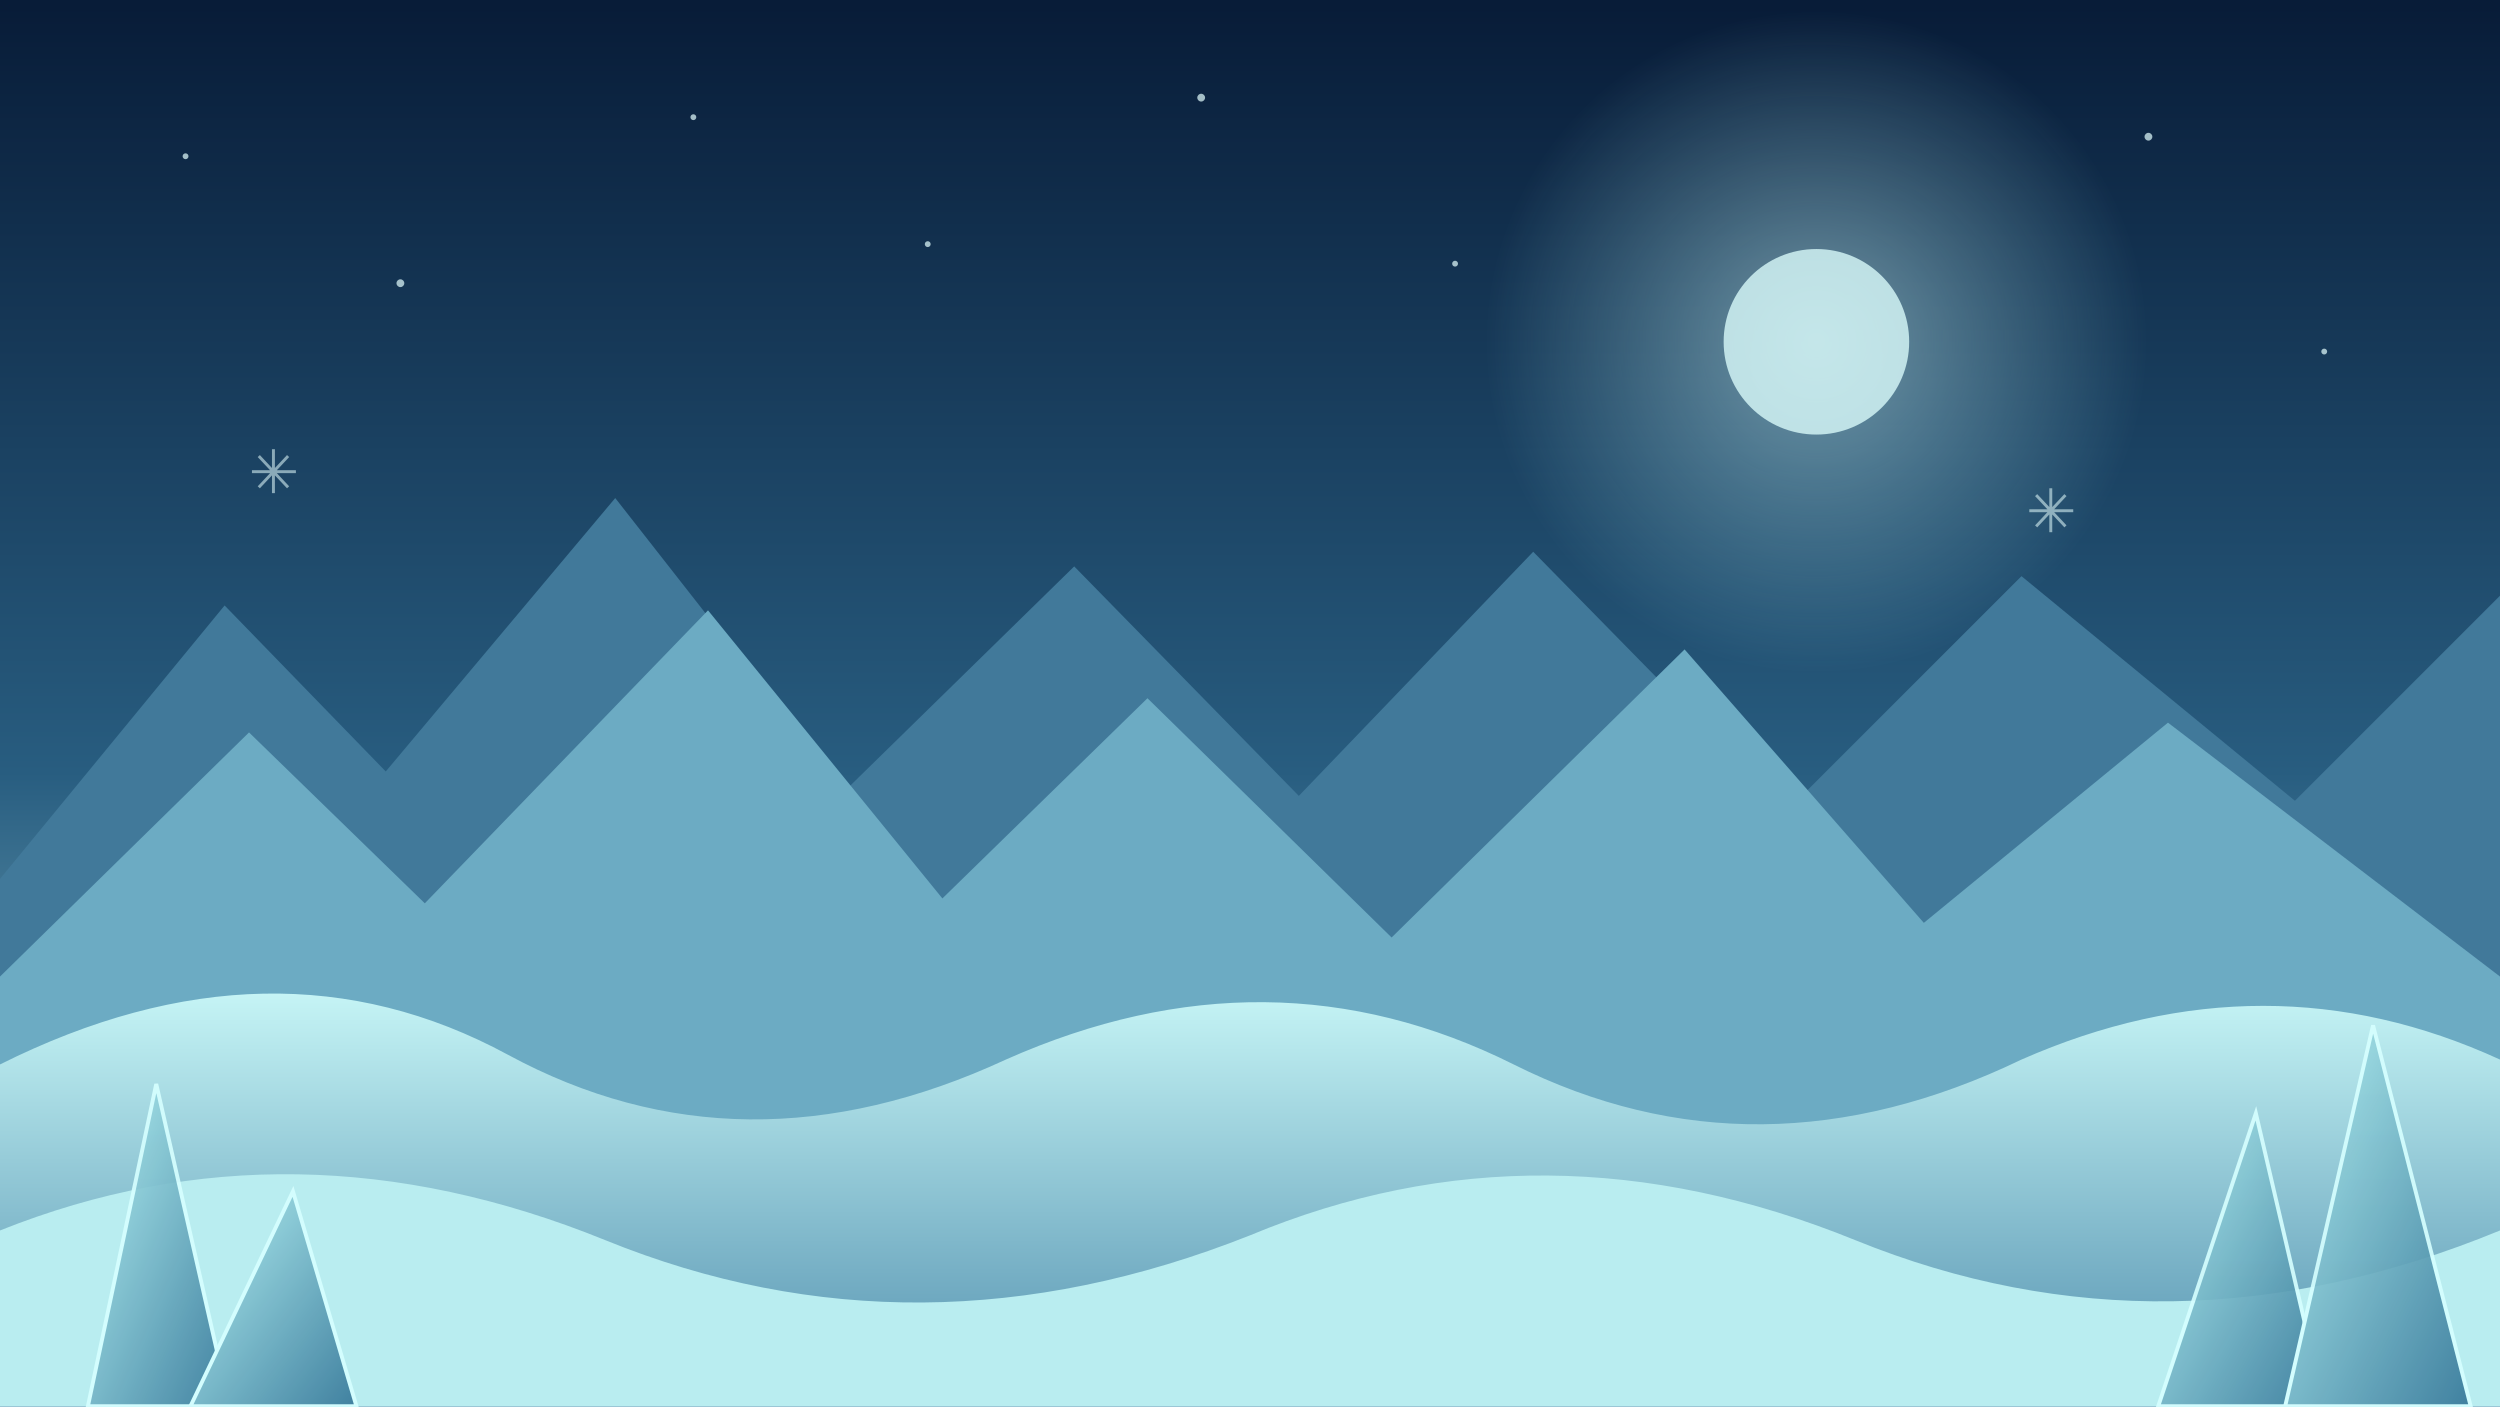
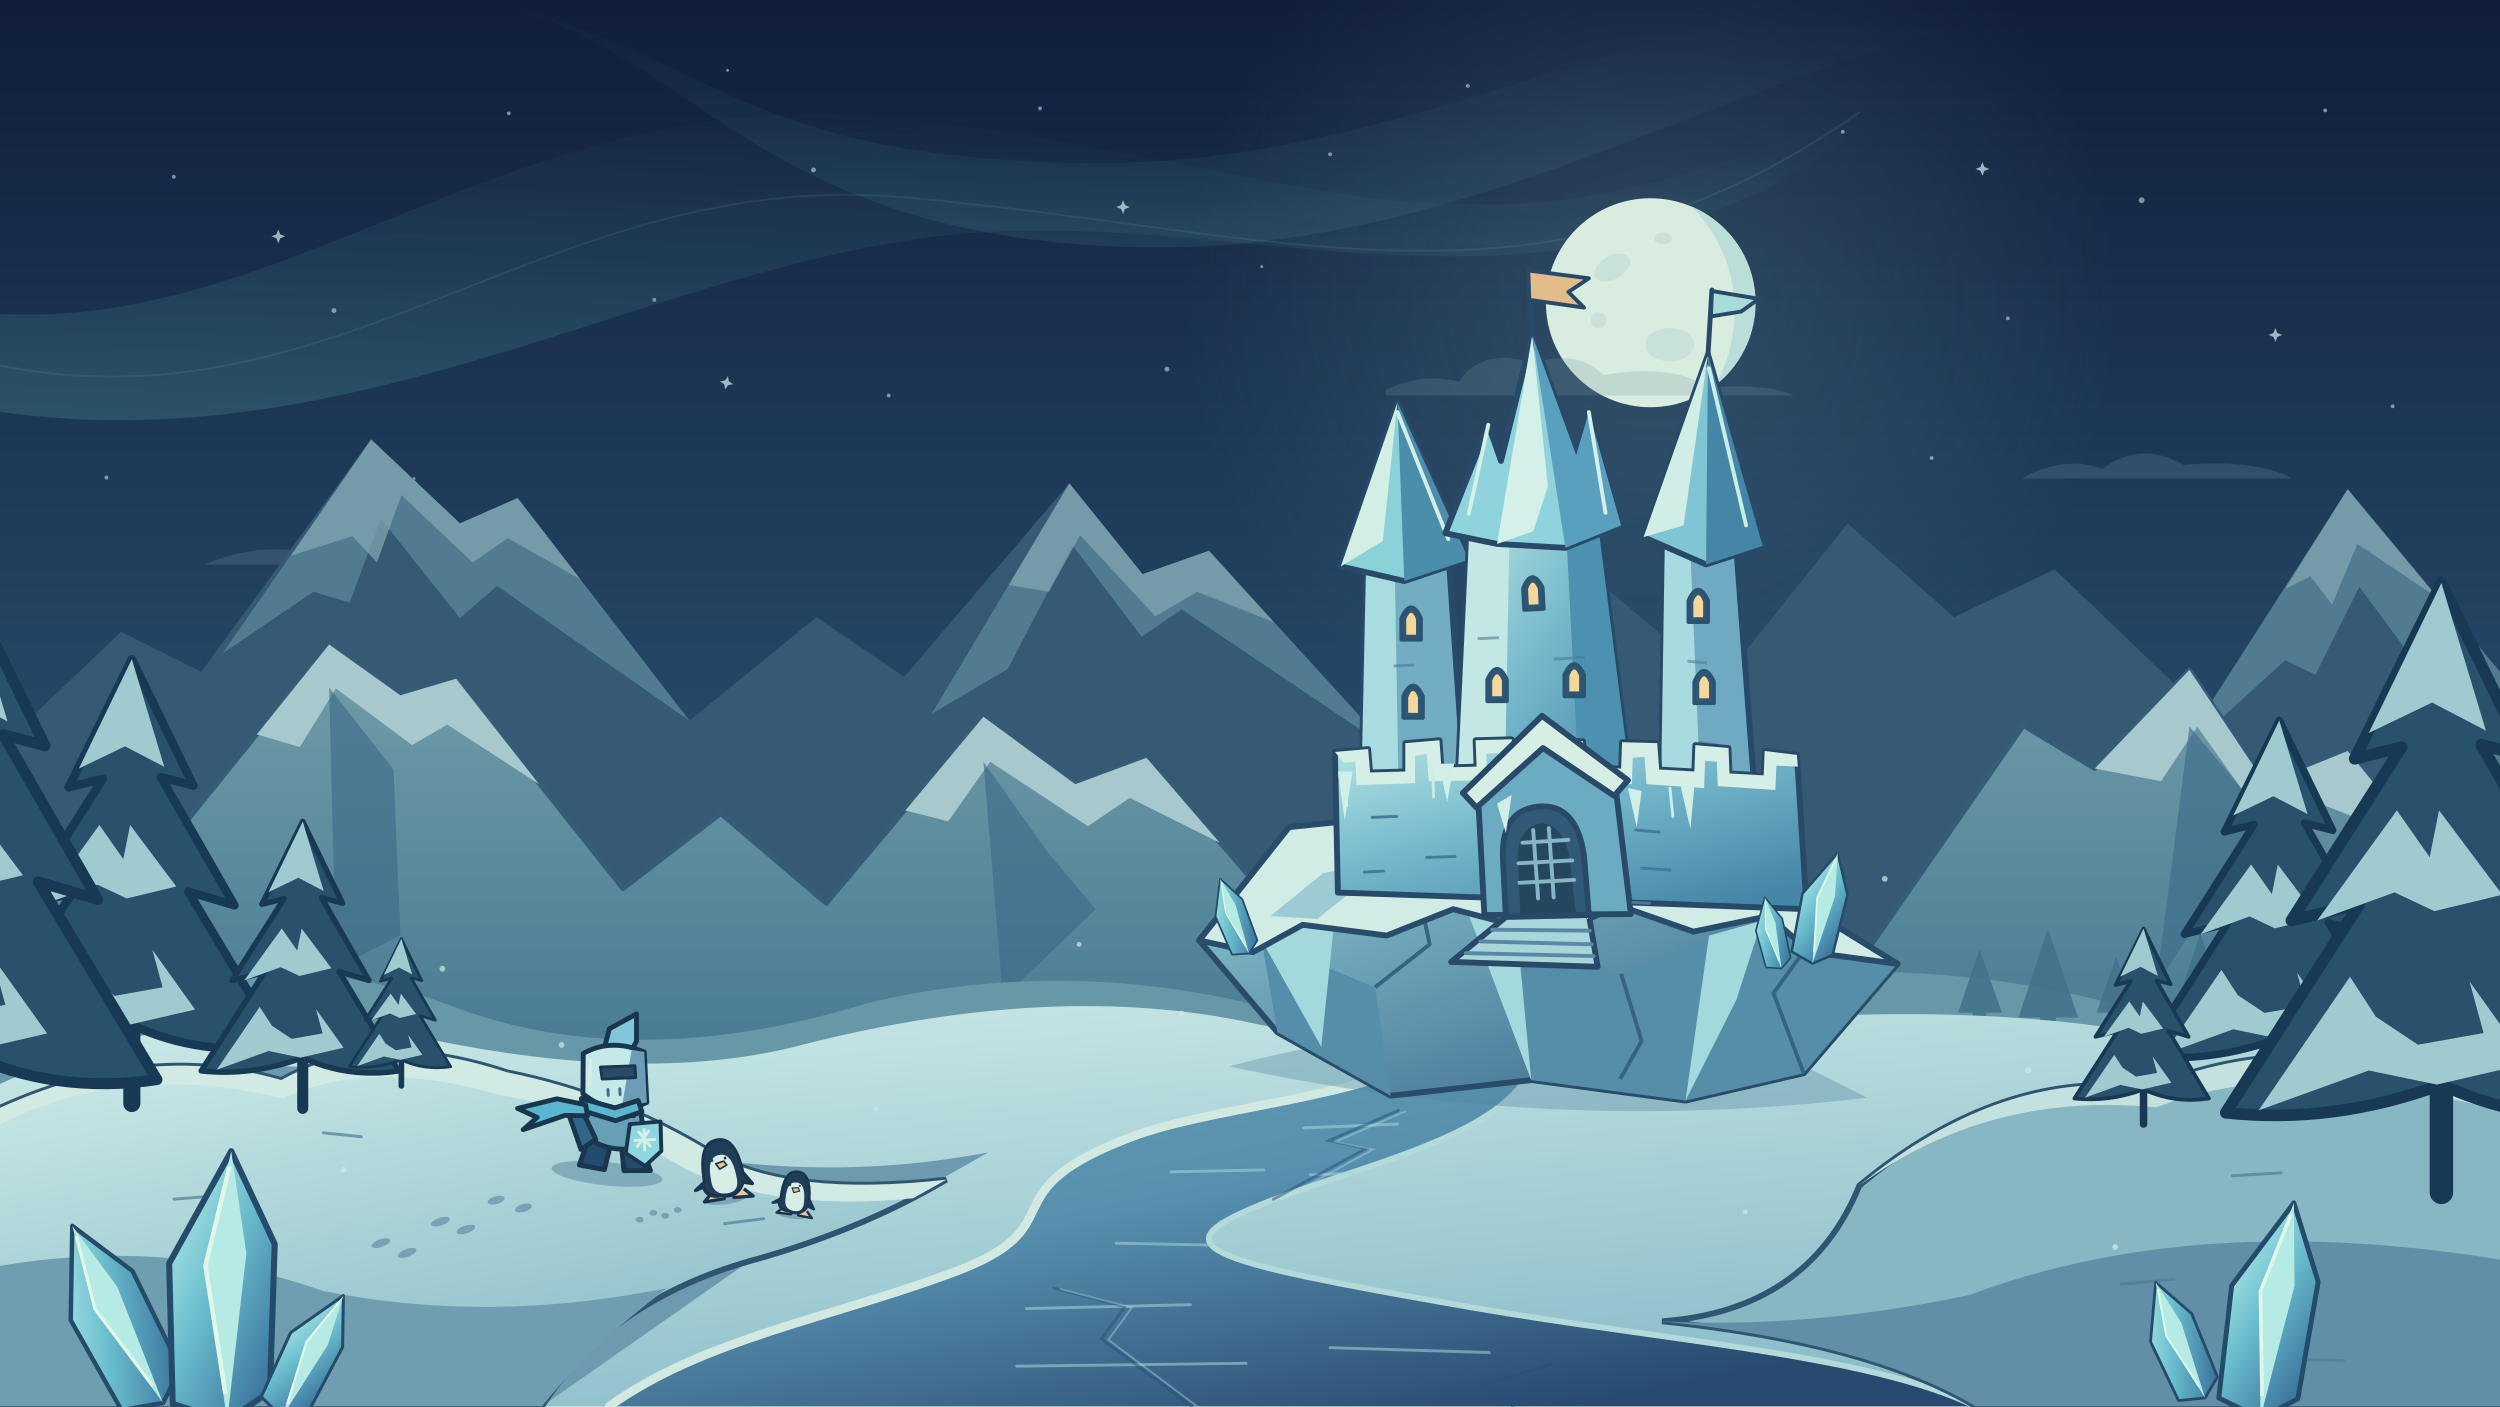
- <svg xmlns="http://www.w3.org/2000/svg" width="2560" height="1440" viewBox="0 0 2560 1440">
+ <svg xmlns="http://www.w3.org/2000/svg" xmlns:xlink="http://www.w3.org/1999/xlink" width="3840" height="2160" viewBox="0 0 2560 1440" role="img" aria-labelledby="title description">
  <defs>
    <linearGradient id="sky" x2="0" y2="1">
-       <stop stop-color="#081c38" />
-       <stop offset=".55" stop-color="#285d80" />
-       <stop offset="1" stop-color="#a3dbe4" />
-     </linearGradient>
-     <linearGradient id="snow" x2="0" y2="1">
-       <stop stop-color="#c5f4f5" />
-       <stop offset="1" stop-color="#518fae" />
-     </linearGradient>
-     <linearGradient id="ice" x2="1" y2="1">
-       <stop stop-color="#b4f3f4" />
-       <stop offset="1" stop-color="#337596" />
-     </linearGradient>
-     <radialGradient id="glow">
-       <stop stop-color="#d8ffff" stop-opacity=".48" />
-       <stop offset="1" stop-color="#b8f9ff" stop-opacity="0" />
+       <stop stop-color="#101e3c" />
+       <stop offset=".52" stop-color="#254967" />
+       <stop offset="1" stop-color="#64999e" />
+     </linearGradient>
+     <radialGradient id="moon-halo">
+       <stop stop-color="#ace2df" stop-opacity=".16" />
+       <stop offset="1" stop-color="#ace2df" stop-opacity="0" />
    </radialGradient>
+     <linearGradient id="aurora" x1="0" y1="1" x2=".2" y2="0">
+       <stop stop-color="#7ce4cf" stop-opacity=".16" />
+       <stop offset="1" stop-color="#7ce4cf" stop-opacity="0" />
+     </linearGradient>
+     <linearGradient id="distant-ice" x2="0" y2="1">
+       <stop stop-color="#729da9" />
+       <stop offset="1" stop-color="#3b708c" />
+     </linearGradient>
+     <linearGradient id="river" x1="0" y1="0" x2=".7" y2="1">
+       <stop stop-color="#69a3b4" />
+       <stop offset=".5" stop-color="#578fae" />
+       <stop offset="1" stop-color="#284a70" />
+     </linearGradient>
+     <linearGradient id="ice-wall" x1="0" y1="0" x2=".8" y2="1">
+       <stop stop-color="#b6e6e4" />
+       <stop offset=".48" stop-color="#75b8cb" />
+       <stop offset="1" stop-color="#4686a7" />
+     </linearGradient>
+     <linearGradient id="cliff" x2=".8" y2="1">
+       <stop stop-color="#99d4db" />
+       <stop offset="1" stop-color="#3b698d" />
+     </linearGradient>
+     <linearGradient id="snow" x1=".1" y1="0" x2=".6" y2="1">
+       <stop stop-color="#cae9e6" />
+       <stop offset="1" stop-color="#8abcc9" />
+     </linearGradient>
+     <linearGradient id="crystal" x2="1" y2=".8">
+       <stop stop-color="#b7efea" />
+       <stop offset=".5" stop-color="#69bccd" />
+       <stop offset="1" stop-color="#3d779e" />
+     </linearGradient>
+     <g id="star" fill="#c2e5e2">
+       <path d="M0-7 2-2 7 0 2 2 0 7-2 2-7 0-2-2Z" />
+     </g>
+     <g id="window" stroke="#2b5372" stroke-width="4" stroke-linejoin="round">
+       <path fill="#315772" d="M-10 15v-22q10-22 20 0v22Z" />
+       <path fill="#f3d79b" stroke="none" d="M-5 10V-6q5-13 10 0v16Z" />
+     </g>
+     <g id="fir" stroke="#183953" stroke-linejoin="round" stroke-linecap="round">
+       <path d="M0 0v-230" stroke-width="10" />
+       <path fill="#28516c" stroke-width="5" d="m0-260-37 75 20-5-47 74 29-7-57 89q46 5 92-12 41 19 87 12l-54-90 27 8-43-75 19 5Z" />
+       <path fill="#9ecbd0" stroke="none" d="m0-260-31 64 27-13 23 12Zm-19 97-34 47 33-12 17 8 29-7-27-36-4 20Zm-20 71-39 57 47-17 29 6 39-9-25-35 6 22-28 5-18-12Z" />
+     </g>
+     <g id="shard" stroke="#244b69" stroke-width="4" stroke-linejoin="round">
+       <path fill="url(#crystal)" d="M-28 0-40-92-7-170 28-112 35-15 9 8Z" />
+       <path fill="#b5ebe4" stroke="none" d="m-7-170-9 77 25 101 1-112Z" />
+       <path fill="none" stroke="#e0f6e8" stroke-width="3" d="m-7-160-9 67 22 83" />
+     </g>
+     <g id="penguin" stroke="#19364e" stroke-width="4" stroke-linejoin="round">
+       <ellipse cy="4" rx="26" ry="7" fill="#507d95" stroke="none" opacity=".45" />
+       <path fill="#edc995" d="m-17-3-8 8 24-1 3-7m8 0 1 7 23 1-10-10" />
+       <path fill="#203e57" d="M-22-19q-2-47 20-48 23-3 27 42l10 15-11-3Q16 5-4 0q-18 1-20-13l-10 3Z" />
+       <path fill="#d8ede6" stroke="none" d="M-14-20q-2-28 13-29 16-2 18 29 2 18-14 18-17 0-17-18Z" />
+       <path fill="#efc58b" stroke-width="2" d="m-6-39 10-2 3 5-9 4Z" />
+       <path fill="none" stroke-width="3" d="M-10-45v3m16-4v3" />
+     </g>
  </defs>
-   <path fill="url(#sky)" d="M0 0h2560v1440H0z" />
-   <circle cx="1860" cy="350" r="340" fill="url(#glow)" />
-   <circle cx="1860" cy="350" r="95" fill="#d8fafa" opacity=".8" />
-   <g fill="#e4ffff" opacity=".7">
-     <circle cx="190" cy="160" r="3" />
-     <circle cx="410" cy="290" r="4" />
-     <circle cx="710" cy="120" r="3" />
-     <circle cx="950" cy="250" r="3" />
-     <circle cx="1230" cy="100" r="4" />
-     <circle cx="1490" cy="270" r="3" />
-     <circle cx="2200" cy="140" r="4" />
-     <circle cx="2380" cy="360" r="3" />
-   </g>
-   <path fill="#41799a" d="M0 900 230 620 395 790 630 510 865 810 1100 580 1330 815 1570 565 1830 830 2070 590 2350 820 2560 610v830H0z" />
-   <path fill="#6cabc3" d="m0 1000 255-250 180 175 290-300 240 295 210-205 250 245 300-295 245 280 250-205 340 260v440H0z" />
-   <path fill="url(#snow)" d="M0 1090q280-140 520-10t510 5q270-120 520 5t520-5q250-110 490 0v355H0z" />
-   <path fill="#b9edf0" d="M0 1260q300-120 620 10t660-5q300-125 620 5t660-10v180H0z" />
-   <g fill="url(#ice)" stroke="#d6ffff" stroke-width="4" opacity=".9">
-     <path d="m90 1440 70-330 75 330z" />
-     <path d="m195 1440 105-220 65 220z" />
-     <path d="m2210 1440 100-300 70 300z" />
-     <path d="m2340 1440 90-390 100 390z" />
-   </g>
-   <g fill="none" stroke="#e6ffff" stroke-width="3" opacity=".55">
-     <path d="M280 460v45m-22-22h45m-38-16 30 32m0-32-30 32" />
-     <path d="M2100 500v45m-22-22h45m-38-16 30 32m0-32-30 32" />
+   <path fill="url(#sky)" d="M0 0h2560v1440H0Z" />
+   <circle cx="1690" cy="310" r="480" fill="url(#moon-halo)" />
+   <g fill="url(#aurora)">
+     <path d="M-160 287C234 434 471 69 929 122s579 188 1039-42c-342 315-681 116-1024 164S268 530-160 383Z" />
+     <path d="M485 0c241 45 260 165 636 167S1776-67 2172 5c-327 7-618 260-1015 248S711 40 485 0Z" opacity=".6" />
+   </g>
+   <path d="M-80 353C320 486 536 168 925 202s654 141 979-87" fill="none" stroke="#95dfd0" stroke-width="2" opacity=".09" />
+   <g fill="#c2e5e2" opacity=".58">
+     <circle cx="178" cy="181" r="2" />
+     <circle cx="342" cy="318" r="2.5" />
+     <circle cx="521" cy="116" r="2" />
+     <circle cx="670" cy="307" r="2" />
+     <circle cx="833" cy="174" r="2.5" />
+     <circle cx="1065" cy="111" r="2" />
+     <circle cx="1195" cy="378" r="2.5" />
+     <circle cx="1362" cy="158" r="2" />
+     <circle cx="1503" cy="88" r="2" />
+     <circle cx="1887" cy="135" r="2" />
+     <circle cx="2056" cy="326" r="2" />
+     <circle cx="2193" cy="205" r="3" />
+     <circle cx="2381" cy="113" r="2" />
+     <circle cx="2450" cy="416" r="2" />
+     <circle cx="109" cy="489" r="2" />
+     <circle cx="910" cy="405" r="2" />
+     <circle cx="1292" cy="273" r="1.5" />
+     <circle cx="1978" cy="469" r="2" />
+     <circle cx="424" cy="490" r="1.5" />
+     <circle cx="745" cy="72" r="1.5" />
+   </g>
+   <g opacity=".75">
+     <use xlink:href="#star" x="285" y="242" />
+     <use xlink:href="#star" x="744" y="392" transform="rotate(12 744 392)" />
+     <use xlink:href="#star" x="1150" y="212" />
+     <use xlink:href="#star" x="2030" y="173" />
+     <use xlink:href="#star" x="2330" y="343" />
+   </g>
+   <circle cx="1690" cy="310" r="107" fill="#d8ece0" />
+   <path fill="#bcded8" d="M1731 211a107 107 0 0 1 25 184c31-53 29-133-25-184Z" />
+   <g fill="#abcfcf" opacity=".36">
+     <ellipse cx="1651" cy="274" rx="20" ry="12" transform="rotate(-30 1651 274)" />
+     <ellipse cx="1710" cy="353" rx="25" ry="17" />
+     <circle cx="1637" cy="328" r="8" />
+     <ellipse cx="1703" cy="244" rx="9" ry="6" />
+   </g>
+   <g fill="#72979f" opacity=".23">
+     <path d="M1419 399q40-18 75-8 23-36 78-19 42-15 70 12 71-12 108 13 58-5 87 8h-418Z" />
+     <path d="M209 578q57-23 107-12 22-24 64-15 31-20 75 4 82-6 115 23Z" />
+     <path d="M2070 490q44-24 83-10 39-29 83-4 75-6 111 14Z" />
+   </g>
+   <path fill="#365974" d="M0 765 124 647 206 688 380 450 471 536 530 510 706 738 836 632 926 693 1095 495 1170 588 1238 564 1424 768 1610 573 1761 700 1892 536 2001 632 2104 583 2267 739 2404 501 2560 688V1110H0Z" />
+   <path fill="#517b90" d="m228 669 152-219 91 86 59-26 176 228-197-138-38 33-81-102-32 86-37-11Zm726 62 141-236 75 93 68-24 186 204-214-144-41 28-71-94-66 127Zm1270 51 180-281 156 187v107l-144-194-45 90-31-15Z" />
+   <g fill="#86a8b2" opacity=".7">
+     <path d="m298 569 82-119 91 86 59-26 64 83-74-42-36 25-73-69-25 69-25-27Z" />
+     <path d="m1033 599 62-104 75 93 68-24 66 73-78-31-43 25-77-83-32 58Z" />
+     <path d="m2340 603 64-102 92 111-82-55-26 62-22-29Z" />
+   </g>
+   <path fill="url(#distant-ice)" stroke="#355d78" stroke-width="5" stroke-linejoin="round" d="M-40 986 108 800 187 846 337 660 410 712 467 695 638 910 738 833 846 925 1007 734 1101 803 1174 776 1358 988 1532 783 1636 857 1744 811 1902 988 2072 743 2145 787 2242 686 2320 803 2404 769 2601 1010V1210H-40Z" />
+   <g fill="#a7c9ce">
+     <path d="m263 752 74-92 73 52 57-17 85 108-94-61-36 21-78-58-37 60Z" />
+     <path d="m927 830 80-96 94 69 73-27 75 87-92-46-43 29-100-66-43 61Z" />
+     <path d="m2145 787 97-101 78 117 84-34 78 96-106-42-60 14-66-93-37 56Z" />
+   </g>
+   <g fill="#3a6987" opacity=".6">
+     <path d="m337 704 5 199-81 130 149-75-7-170Z" />
+     <path d="m1007 780 20 242 95-91-49-58Z" />
+     <path d="m2242 744-34 265 112-172Z" />
+   </g>
+   <path fill="#6798a7" d="M0 1024q276-65 462 6t427-3q194-46 393 1t385-7q257-54 490 5t403-18v265H0Z" />
+   <g fill="#42718a" opacity=".85">
+     <path d="m70 1024 15-45 15 45h-9v21H80v-21m46-2 23-66 23 66h-16v21h-14v-21m49 13 17-50 17 50h-11v16h-13v-16" />
+     <path d="m2005 1037 22-65 23 65h-16v22h-14v-22m47 5 30-91 31 91h-23v24h-16v-24m58-5 20-58 19 58h-12v22h-14v-22m67-3 26-78 27 78h-18v23h-17v-23" />
+   </g>
+   <path fill="url(#snow)" d="M0 1110q202-96 434-47t391 6q257-65 459-21t366 13q314-44 554-2t356 0v381H0Z" />
+   <path fill="url(#river)" d="M1536 1052c-82 66-299 82-387 116-138 55-46 88-173 135-123 46-256 68-352 137h1399c-110-53-318-67-515-101-288-50-325-63-208-109 88-35 249-69 268-140Z" />
+   <path fill="none" stroke="#d2e9e2" stroke-width="9" stroke-linecap="round" d="M1501 1068c-115 62-264 63-352 100-138 55-46 88-173 135-123 46-256 68-352 137" />
+   <path fill="none" stroke="#b3d9d9" stroke-width="6" stroke-linecap="round" d="M1568 1090c-19 71-180 105-268 140-117 46-80 59 208 109 197 34 405 48 515 101" />
+   <g fill="none" stroke-linecap="round">
+     <path stroke="#a6d6d9" stroke-width="3" opacity=".55" d="m1335 1155 96-4m-232 49 95-2m-151 75 97 2m-189 65 168-4m123-133 78-3m-379 199 235-3m86-16 163 5" />
+     <path stroke="#254f77" stroke-width="3" opacity=".5" d="m1432 1137-71 31 38 8-95 52m-225 91 73 19-24 33 92 69m368-43-65 20 26 23" />
+     <path stroke="#b4e1e1" stroke-width="2" opacity=".4" d="m1439 1138-71 31 38 8-95 52m-225 91 73 19-24 33 92 69" />
+   </g>
+   <path fill="#4d839e" opacity=".35" d="M1259 1092q251-69 557-16l96 48q-326 39-653-32Z" />
+   <g stroke="#284c6a" stroke-width="6" stroke-linejoin="round">
+     <path fill="url(#cliff)" d="m1228 963 92-116 173-18 75-32 175 41 82 76 118 73-96 112-121 28-158-21-144 16-116-65Z" />
+     <path fill="#568da9" stroke="none" d="m1292 963 116 48 16 111-116-65Zm210-31 66 174 158 21 24-169-90 39Zm280-19-32 45-24 169 121-28 96-112Z" />
+     <path fill="#a3d8dc" stroke="none" d="m1320 847-28 116 61 109 16-154 58-72Zm187 40-5 45 66 174-16-168 84-47Zm297 56-54 15-24 169 52-103Z" />
+     <path fill="none" stroke="#376382" stroke-width="4" d="m1408 1011 56-44-11-51m207 81 21 69-22 39m188-6-31-82 29-40" />
+     <path fill="#d1ece5" d="m1228 963 92-116 173-18 75-32 175 41 82 76 118 73-89-12-43-37-77 16-77-27-66 31-103-27-68 27-86-11-51 28Z" />
+     <path fill="#9dcbd3" stroke="none" d="m1301 938 54-44 146-26 64-43 107 29-106-12-57 46-130 29-30 24Z" />
+   </g>
+   <g stroke="#284a68" stroke-width="6" stroke-linejoin="round" stroke-linecap="round">
+     <path fill="#72adc4" d="m1393 855 6-285 84-5 20 288Z" />
+     <path fill="#a8dce0" stroke="none" d="m1399 570 29-1 5 288-40-2Z" />
+     <path fill="#8bd1d8" d="m1373 580 58-168 73 161-66 22Z" />
+     <path fill="#d2eee5" stroke="none" d="m1431 412-15 142-43 26Z" />
+     <path fill="#4a8eac" stroke="none" d="m1431 412 7 183 66-22Z" />
+     <path fill="none" stroke="#d2eee5" stroke-width="4" d="m1431 422 52 130" />
+     <path fill="#70aac2" d="m1700 865 5-325 72 9 25 332Z" />
+     <path fill="#a8dbe0" stroke="none" d="m1705 540 25 3 14 329-44-7Z" />
+     <path fill="#7fc5d3" d="m1683 550 66-187 56 196-58 19Z" />
+     <path fill="#d0eee6" stroke="none" d="m1749 363-25 175-41 12Z" />
+     <path fill="#4585a5" stroke="none" d="m1749 363-2 215 58-19Z" />
+     <path fill="none" stroke="#c9eee6" stroke-width="4" d="m1750 377 38 161" />
+     <path fill="url(#ice-wall)" d="m1490 854 15-320 130-8 44 346Z" />
+     <path fill="#c2e7e4" stroke="none" d="m1505 534 41-2-6 320-50 2Z" />
+     <path fill="#4c91b0" stroke="none" d="m1603 529 32-3 44 346-59-8Z" />
+     <path fill="#8fd3dc" d="m1480 546 44-111 13 37 32-129 45 123 13-44 33 116-57 23-70-4Z" />
+     <path fill="#d4f0e8" stroke="none" d="m1569 343-36 214 37-13 15-46Z" />
+     <path fill="#59a0be" stroke="none" d="m1569 343 34 218 57-23-33-116-13 44Z" />
+     <path fill="none" stroke="#d4f0e8" stroke-width="4" d="m1524 435-20 91m123-104 17 103" />
+     <path fill="none" stroke-width="5" d="m1569 343-4-67m184 87 4-66" />
+     <path fill="#e2bd89" stroke-width="4" d="m1565 277 62 8-21 14 16 16-56-8Z" />
+     <path fill="#a8dcd9" stroke-width="4" d="m1753 298 48 8-18 13-31 5Z" />
+   </g>
+   <g>
+     <use xlink:href="#window" x="1445" y="640" />
+     <use xlink:href="#window" x="1447" y="720" />
+     <use xlink:href="#window" x="1739" y="622" />
+     <use xlink:href="#window" x="1745" y="705" />
+     <use xlink:href="#window" x="1570" y="609" transform="rotate(-3 1570 609)" />
+     <use xlink:href="#window" x="1533" y="703" />
+     <use xlink:href="#window" x="1612" y="698" />
+   </g>
+   <g fill="none" stroke="#437994" stroke-width="3" opacity=".55">
+     <path d="m1513 654 22-1m56 22 32-2m-82 85 21-1m-135-75 21-1m291 79 20 3m-31-86 20 2" />
+   </g>
+   <g stroke="#284a68" stroke-width="6" stroke-linejoin="round" stroke-linecap="round">
+     <path fill="url(#ice-wall)" d="m1370 914-3-144 34-3 2 24 36-1v-29l35-3 2 28 36-1-1-27 37-1 2 26 37 2v-27l34 1 2 27 37 1 1-27 36 1 2 27 36 2 1-27 34 3 1 26 35 2 1-25 33 4 10 158-185-7Z" />
+     <path fill="#d5eee6" stroke="none" d="m1367 770 34-3 2 24 36-1v-29l35-3 2 28 36-1-1-27 37-1 2 26 37 2v-27l34 1 2 27 37 1 1-27 36 1 2 27 36 2 1-27 34 3 1 26 35 2 1-25 33 4 1 12-22-1-1 25-59-4-1-25-12-1-1 28-59-4-2-28-12 1-1 27-61-2-1-28-11-1v27l-62-2-2-26-12 1 1 27-60 1-2-28-12 2v28l-60 2-1-24-12 1Z" />
+     <path fill="#6bacc2" d="m1520 937-7-132 67-59 74 57 16 133Z" />
+     <path fill="#d7eee5" d="m1498 812 81-79 88 66-14 16-73-49-68 61Z" />
+     <path fill="#315a78" d="m1542 939-3-60q-2-49 36-53 39-4 47 50l5 61Z" />
+     <path fill="#25465f" stroke="none" d="m1557 937-3-58q0-32 24-36 23 1 29 35l7 59Z" />
+     <path fill="none" stroke="#86b6c5" stroke-width="4" d="m1559 863 47-3m-51 24 55-3m-54 23 56-3m-42-51 5 70m11-72 5 71" />
+     <path fill="#a9d6da" d="m1542 939-56 46 150 5-9-53Z" />
+     <path fill="none" stroke="#588aa6" stroke-width="4" d="m1528 952 100 1m-112 11 114 3m-129 9 131 3" />
+   </g>
+   <g stroke="#477b98" stroke-width="3" stroke-linecap="round" fill="none">
+     <path d="m1405 837 25-1m31 42 29-1m-93 16 20-1m258-42 24 2m-18 37 29 2m-38 33 17 1" />
+     <path stroke="#c8eeea" d="m1377 798 2 27m88-36 1 27m242-9 3 29" />
+   </g>
+   <g fill="#d1eee7">
+     <path d="m1370 790 7 50 8-50m88-8 9 39 7-39m232 23 10 44 4-44m-202 18 9 30 6-39m119-7 9 40 5-37" />
+   </g>
+   <use xlink:href="#shard" transform="translate(1274 974) rotate(-16) scale(.46)" />
+   <use xlink:href="#shard" transform="translate(1852 980) rotate(18) scale(.65)" />
+   <use xlink:href="#shard" transform="translate(1820 989) rotate(-8) scale(.42)" />
+   <path fill="#6d9aaf" d="M0 1144q268-100 520-9t492 45q-143 83-244 111L555 1440H0Z" />
+   <path fill="url(#snow)" stroke="#305571" stroke-width="6" d="M-30 1149q167-87 318-43 95-53 231-8 114 23 211 83 77 45 239 27-88 52-200 83-145 41-214 149H-30Z" />
+   <path fill="#6e9eaf" d="M-30 1302q190-40 361 20 170 34 352-3-81 62-128 121H-30Z" />
+   <path fill="#d1eae4" d="M-30 1149q167-87 318-43 95-53 231-8 114 23 211 83 77 45 239 27l-34 19q-137 14-231-29-113-65-193-77-132-38-222 4-177-44-319 43Z" />
+   <g>
+     <use xlink:href="#fir" transform="translate(135 1130) scale(1.75)" />
+     <use xlink:href="#fir" transform="translate(310 1135) scale(1.13)" />
+     <use xlink:href="#fir" transform="translate(-35 1182) scale(2.25)" />
+     <use xlink:href="#fir" transform="translate(411 1112) scale(.58)" />
+   </g>
+   <path fill="#86b7c3" stroke="#305571" stroke-width="6" d="M1904 1214q146-121 298-100 151-68 388 2v324h-567q-109-65-321-87 150-11 202-139Z" />
+   <path fill="#c3e2df" d="M1904 1214q146-121 298-100 151-68 388 2v30q-235-70-382-12-172-17-304 80Z" />
+   <path fill="#628fa8" d="M2017 1326q242-91 573-31v145h-567q-109-65-321-87 149 8 315-27Z" />
+   <g>
+     <use xlink:href="#fir" transform="translate(2334 1133) scale(1.52)" />
+     <use xlink:href="#fir" transform="translate(2500 1221) scale(2.4)" />
+     <use xlink:href="#fir" transform="translate(2195 1151) scale(.77)" />
+   </g>
+   <g stroke="#4e7c98" stroke-width="3" fill="none" stroke-linecap="round" opacity=".7">
+     <path d="m178 1228 62-5m91-63 39 4m-172 210 76-2m468-119 40-5m1504-44 50-3m-164 114 54-5m113 82 61 1" />
+   </g>
+   <g transform="translate(622 1197) rotate(6)" stroke="#19364e" stroke-width="5" stroke-linecap="round" stroke-linejoin="round">
+     <ellipse cx="0" cy="5" rx="57" ry="12" fill="#56869e" stroke="none" opacity=".5" />
+     <path fill="#234b6e" d="m-21-35-8 34 26 2 4-29m10-1 6 29 27-3-16-32" />
+     <path fill="#679fb7" d="M-27-75q23-16 51-2l12 48q-29 16-64-2Z" />
+     <path fill="#316689" d="m-29-72-15 23 15 32 14-12-14-23 11-17" />
+     <path fill="#7fc5d5" d="m-25-82 9-26 35 5 10 30-8 16-39-3Z" />
+     <path fill="#82c6db" d="m-17-117 4-26 26-18 3 28-10 22Z" />
+     <path fill="#c3e9e9" d="M-37-115q27-19 62-8l8 51q-32 20-66-2Z" />
+     <path fill="#6b9db9" stroke="none" d="m12-124 13 1 8 51-25 8Z" />
+     <path fill="#284b68" stroke-width="3" d="m-18-103 35-5 2 12-34 5Z" />
+     <path fill="none" stroke="#436d89" stroke-width="3" d="m-8-81 1 6m11-8 1 6" />
+     <path fill="#5ab5ce" d="m-34-69 35 6 23-10 5 11-26 12-36-7Z" />
+     <path fill="#5ab5ce" d="m-29-63-30-3-39 14 21 7-13 14 41-19 23-2Z" />
+     <path fill="#8dd5df" stroke-width="4" d="m18-48 31-6 4 30-15 17-21-11Z" />
+     <path fill="none" stroke="#d8efe6" stroke-width="3" d="m33-44 3 21m-11-9 20-3m-17-6 13 13m-13 2 10-17" />
+     <path fill="none" stroke="#daeee6" stroke-width="3" d="m-29-109 2 26" />
+   </g>
+   <use xlink:href="#penguin" transform="translate(742 1224) rotate(-7) scale(.85)" />
+   <use xlink:href="#penguin" transform="translate(811 1241) rotate(9) scale(.62)" />
+   <g fill="#507e99" opacity=".55">
+     <ellipse cx="508" cy="1229" rx="9" ry="4" transform="rotate(-16 508 1229)" />
+     <ellipse cx="536" cy="1237" rx="9" ry="4" transform="rotate(-16 536 1237)" />
+     <ellipse cx="451" cy="1251" rx="10" ry="4" transform="rotate(-18 451 1251)" />
+     <ellipse cx="477" cy="1259" rx="10" ry="4" transform="rotate(-18 477 1259)" />
+     <ellipse cx="390" cy="1273" rx="10" ry="4" transform="rotate(-20 390 1273)" />
+     <ellipse cx="417" cy="1283" rx="10" ry="4" transform="rotate(-20 417 1283)" />
+     <ellipse cx="694" cy="1239" rx="4" ry="3" />
+     <ellipse cx="681" cy="1245" rx="4" ry="3" />
+     <ellipse cx="669" cy="1242" rx="4" ry="3" />
+     <ellipse cx="655" cy="1249" rx="4" ry="3" />
+   </g>
+   <g>
+     <use xlink:href="#shard" transform="translate(154 1432) rotate(-22) scale(1.14)" />
+     <use xlink:href="#shard" transform="translate(220 1442) rotate(6) scale(1.55)" />
+     <use xlink:href="#shard" transform="translate(286 1442) rotate(32) scale(.78)" />
+     <use xlink:href="#shard" transform="translate(2250 1428) rotate(-18) scale(.72)" />
+     <use xlink:href="#shard" transform="translate(2306 1440) rotate(14) scale(1.25)" />
+   </g>
+   <g fill="#cee9e4" opacity=".7">
+     <circle cx="453" cy="992" r="3" />
+     <circle cx="575" cy="1070" r="3" />
+     <circle cx="1105" cy="967" r="2.5" />
+     <circle cx="1210" cy="1038" r="3" />
+     <circle cx="1930" cy="900" r="3" />
+     <circle cx="2077" cy="1096" r="3" />
+     <circle cx="352" cy="1198" r="3" />
+     <circle cx="897" cy="1135" r="2.5" />
+     <circle cx="2166" cy="1277" r="3" />
+     <circle cx="1787" cy="1241" r="2.5" />
  </g>
</svg>
